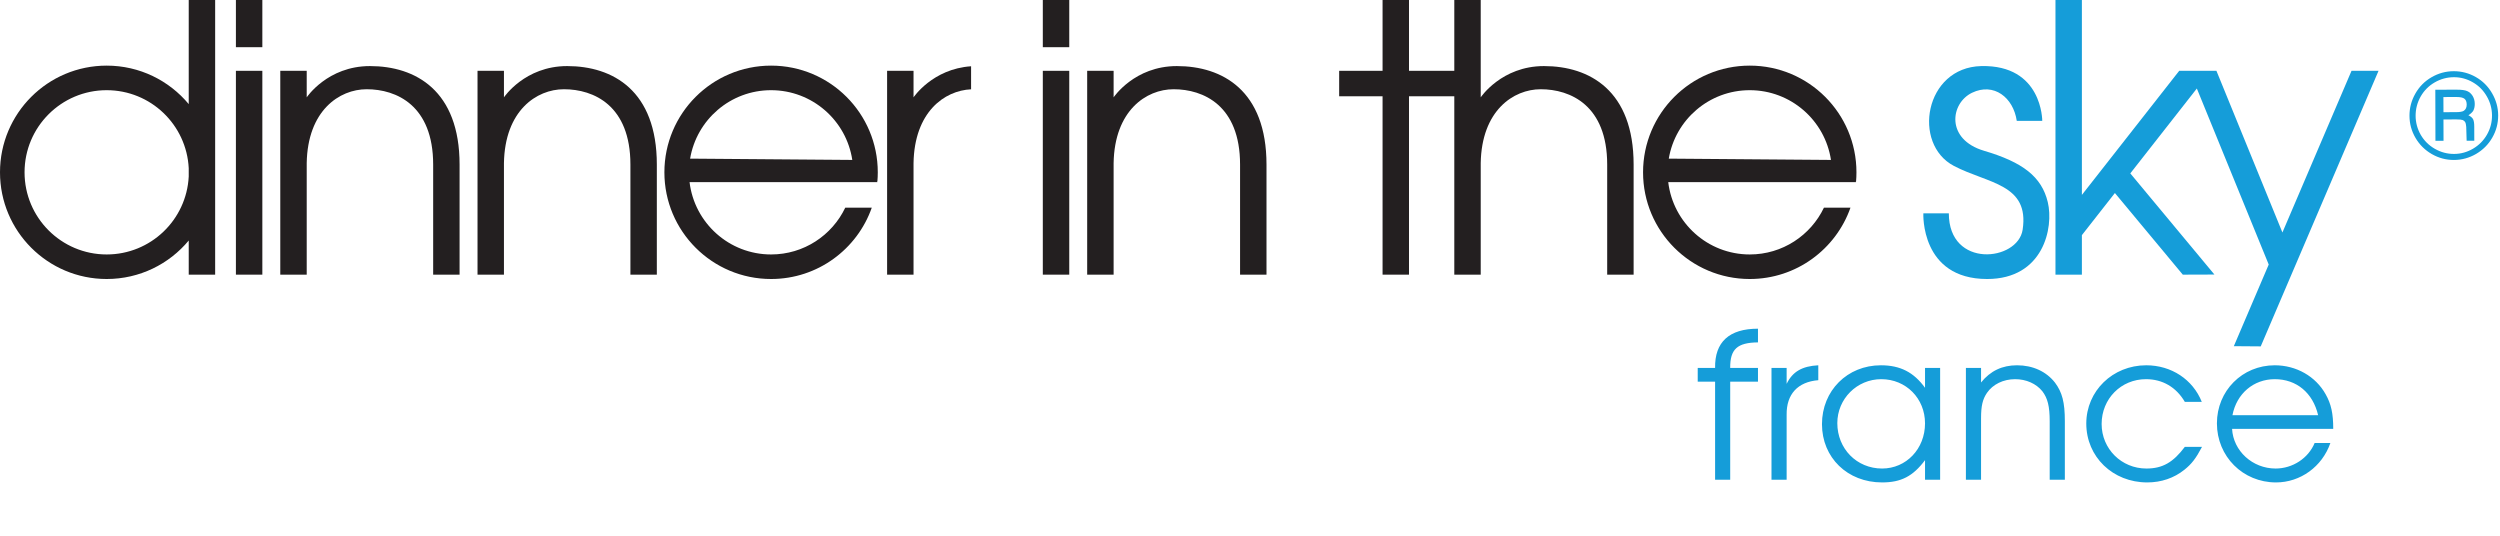
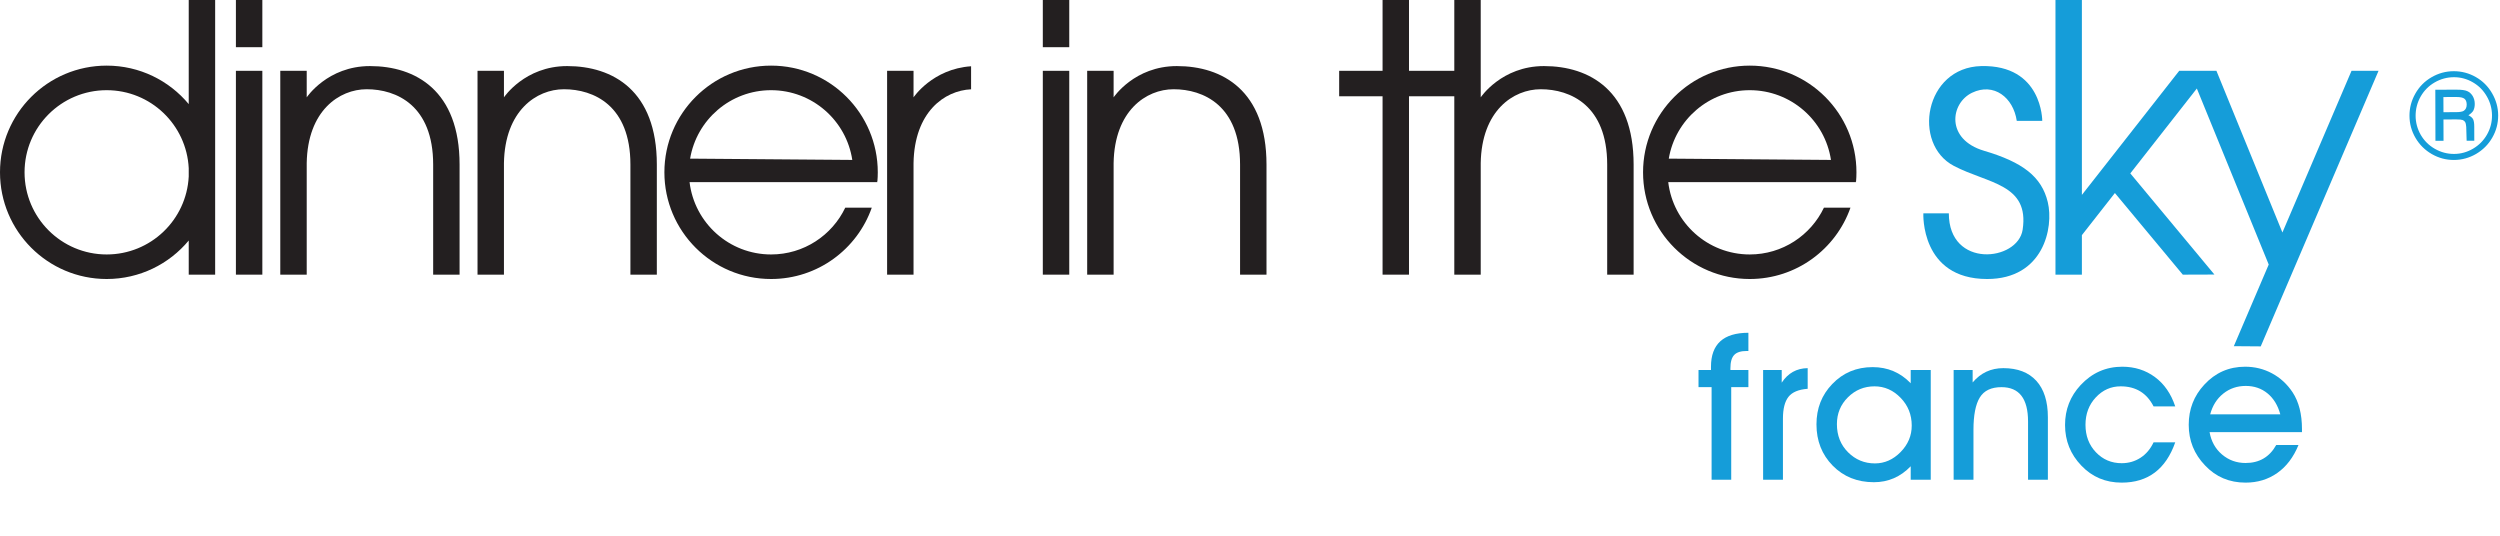
<svg xmlns="http://www.w3.org/2000/svg" width="100%" height="100%" viewBox="0 0 807 173" version="1.1" xml:space="preserve" style="fill-rule:evenodd;clip-rule:evenodd;stroke-linejoin:round;stroke-miterlimit:2;">
  <g id="Calque-1">
-     <rect x="76.151" y="-0" width="8.533" height="15.235" style="fill:#231f20;" />
-     <rect x="336.62" y="-0" width="8.536" height="15.235" style="fill:#231f20;" />
-     <path d="M804.45,30.117c-1.29,-2.228 -3.03,-3.978 -5.25,-5.242c-2.21,-1.265 -4.58,-1.892 -7.141,-1.892c-2.549,0.013 -4.929,0.652 -7.149,1.943c-2.21,1.275 -3.96,3.039 -5.231,5.279c-1.28,2.246 -1.91,4.643 -1.899,7.194c0.01,2.531 0.649,4.894 1.94,7.105c1.29,2.209 3.049,3.949 5.27,5.233c2.23,1.275 4.609,1.91 7.149,1.902c2.54,-0.01 4.92,-0.66 7.141,-1.949c2.22,-1.305 3.96,-3.045 5.23,-5.266c1.28,-2.211 1.9,-4.596 1.9,-7.178c-0.011,-2.515 -0.66,-4.892 -1.96,-7.129m-1.66,13.354c-1.09,1.9 -2.601,3.41 -4.49,4.525c-1.92,1.121 -3.96,1.69 -6.13,1.694c-2.191,0.008 -4.241,-0.543 -6.18,-1.641c-1.94,-1.103 -3.46,-2.609 -4.57,-4.514c-1.09,-1.91 -1.651,-3.964 -1.66,-6.162c-0,-2.211 0.54,-4.287 1.629,-6.211c1.101,-1.933 2.601,-3.451 4.531,-4.562c1.92,-1.115 3.99,-1.668 6.189,-1.678c2.181,-0.006 4.221,0.541 6.12,1.645c1.901,1.097 3.41,2.605 4.511,4.537c1.119,1.922 1.67,3.976 1.68,6.172c0.009,2.218 -0.54,4.287 -1.63,6.195" style="fill:#159dd9;fill-rule:nonzero;" />
-     <path d="M798.38,35.719c0.32,-0.607 0.47,-1.332 0.47,-2.174c-0,-0.974 -0.23,-1.82 -0.67,-2.549c-0.44,-0.732 -1.02,-1.255 -1.73,-1.576c-0.7,-0.32 -1.86,-0.482 -3.46,-0.472l-6.87,0.015l0.04,16.492l2.61,-0.005l-0.02,-6.885l4.13,-0.018c1.03,-0.004 1.71,0.069 2.06,0.195c0.35,0.137 0.61,0.356 0.8,0.657c0.19,0.306 0.31,0.832 0.36,1.572l0.13,4.459l2.47,-0.006l-0.01,-4.486c-0,-1.168 -0.13,-1.992 -0.39,-2.471c-0.26,-0.48 -0.76,-0.898 -1.5,-1.264c0.809,-0.533 1.34,-1.035 1.58,-1.484m-3.09,0.057c-0.44,0.281 -1.27,0.418 -2.5,0.425l-4.04,0.012l-0.02,-4.887l4.21,-0.013c1.27,0 2.14,0.191 2.61,0.58c0.46,0.389 0.69,0.996 0.7,1.84c-0,0.959 -0.32,1.638 -0.96,2.043" style="fill:#159dd9;fill-rule:nonzero;" />
-     <path d="M60.922,0l0,33.606c-6.317,-7.59 -15.835,-12.422 -26.485,-12.422c-19.019,0 -34.437,15.416 -34.437,34.441c0,19.016 15.418,34.438 34.437,34.438c10.65,0 20.168,-4.824 26.485,-12.424l0,11.021l8.529,0l0,-88.66l-8.529,0Zm-26.485,82.139c-14.636,0 -26.512,-11.867 -26.512,-26.514c0,-14.644 11.876,-26.513 26.512,-26.513c14.197,0 25.783,11.152 26.485,25.177l0,2.676c-0.702,14.016 -12.288,25.174 -26.485,25.174" style="fill:#231f20;fill-rule:nonzero;" />
+     <rect x="76.151" y="0" width="8.533" height="15.235" style="fill:#231f20;" />
+     <rect x="336.62" y="0" width="8.536" height="15.235" style="fill:#231f20;" />
+     <path d="M804.45,30.117c-1.29,-2.228 -3.03,-3.978 -5.25,-5.242c-2.21,-1.265 -4.58,-1.892 -7.141,-1.892c-2.549,0.013 -4.929,0.652 -7.149,1.943c-2.21,1.275 -3.96,3.039 -5.231,5.279c-1.28,2.246 -1.91,4.643 -1.899,7.194c0.01,2.531 0.649,4.894 1.94,7.105c1.29,2.209 3.049,3.949 5.27,5.233c2.23,1.275 4.609,1.91 7.149,1.902c2.54,-0.01 4.92,-0.66 7.141,-1.949c2.22,-1.305 3.96,-3.045 5.23,-5.266c1.28,-2.211 1.9,-4.596 1.9,-7.178c-0.011,-2.515 -0.66,-4.892 -1.96,-7.129m-1.66,13.354c-1.09,1.9 -2.601,3.41 -4.49,4.525c-1.92,1.121 -3.96,1.69 -6.13,1.694c-2.191,0.008 -4.241,-0.543 -6.18,-1.641c-1.94,-1.103 -3.46,-2.609 -4.57,-4.514c-1.09,-1.91 -1.651,-3.964 -1.66,-6.162c0,-2.211 0.54,-4.287 1.629,-6.211c1.101,-1.933 2.601,-3.451 4.531,-4.562c1.92,-1.115 3.99,-1.668 6.189,-1.678c2.181,-0.006 4.221,0.541 6.12,1.645c1.901,1.097 3.41,2.605 4.511,4.537c1.119,1.922 1.67,3.976 1.68,6.172c0.009,2.218 -0.54,4.287 -1.63,6.195" style="fill:#159dd9;fill-rule:nonzero;" />
+     <path d="M798.38,35.719c0.32,-0.607 0.47,-1.332 0.47,-2.174c0,-0.974 -0.23,-1.82 -0.67,-2.549c-0.44,-0.732 -1.02,-1.255 -1.73,-1.576c-0.7,-0.32 -1.86,-0.482 -3.46,-0.472l-6.87,0.015l0.04,16.492l2.61,-0.005l-0.02,-6.885l4.13,-0.018c1.03,-0.004 1.71,0.069 2.06,0.195c0.35,0.137 0.61,0.356 0.8,0.657c0.19,0.306 0.31,0.832 0.36,1.572l0.13,4.459l2.47,-0.006l-0.01,-4.486c0,-1.168 -0.13,-1.992 -0.39,-2.471c-0.26,-0.48 -0.76,-0.898 -1.5,-1.264c0.809,-0.533 1.34,-1.035 1.58,-1.484m-3.09,0.057c-0.44,0.281 -1.27,0.418 -2.5,0.425l-4.04,0.012l-0.02,-4.887l4.21,-0.013c1.27,0 2.14,0.191 2.61,0.58c0.46,0.389 0.69,0.996 0.7,1.84c0,0.959 -0.32,1.638 -0.96,2.043" style="fill:#159dd9;fill-rule:nonzero;" />
+     <path d="M60.922,0l-0,33.606c-6.317,-7.59 -15.835,-12.422 -26.485,-12.422c-19.019,0 -34.437,15.416 -34.437,34.441c-0,19.016 15.418,34.438 34.437,34.438c10.65,0 20.168,-4.824 26.485,-12.424l-0,11.021l8.529,0l-0,-88.66l-8.529,0Zm-26.485,82.139c-14.636,-0 -26.512,-11.867 -26.512,-26.514c-0,-14.644 11.876,-26.513 26.512,-26.513c14.197,-0 25.783,11.152 26.485,25.177l-0,2.676c-0.702,14.016 -12.288,25.174 -26.485,25.174" style="fill:#231f20;fill-rule:nonzero;" />
    <rect x="76.151" y="22.858" width="8.533" height="65.8" style="fill:#231f20;" />
-     <path d="M119.411,21.33c-13.698,0 -20.403,10.094 -20.403,10.094l0,-8.566l-8.533,0l0,65.8l8.533,0l0,-36.003c0.278,-16.961 10.527,-23.848 19.36,-23.848c9.63,0 21.457,5.242 21.457,24.31l0,35.541l8.527,0l-0,-35.541c-0,-23.882 -14.196,-31.787 -28.941,-31.787" style="fill:#231f20;fill-rule:nonzero;" />
+     <path d="M119.411,21.33c-13.698,-0 -20.403,10.094 -20.403,10.094l0,-8.566l-8.533,0l0,65.8l8.533,0l0,-36.003c0.278,-16.961 10.527,-23.848 19.36,-23.848c9.63,0 21.457,5.242 21.457,24.31l0,35.541l8.527,0l-0,-35.541c-0,-23.882 -14.196,-31.787 -28.941,-31.787" style="fill:#231f20;fill-rule:nonzero;" />
    <rect x="336.62" y="22.858" width="8.536" height="65.8" style="fill:#231f20;" />
-     <path d="M379.886,21.33c-13.705,0 -20.411,10.094 -20.411,10.094l-0,-8.566l-8.535,0l-0,65.8l8.535,0l-0,-36.003c0.282,-16.961 10.529,-23.848 19.366,-23.848c9.631,0 21.452,5.242 21.452,24.31l-0,35.541l8.532,0l0,-35.541c0,-23.882 -14.198,-31.787 -28.939,-31.787" style="fill:#231f20;fill-rule:nonzero;" />
-     <path d="M498.388,21.33c-13.704,0 -20.411,10.094 -20.411,10.094l0,-31.424l-8.53,0l-0,88.658l8.53,0l0,-36.003c0.281,-16.961 10.538,-23.848 19.37,-23.848c9.629,0 21.453,5.242 21.453,24.31l-0,35.541l8.533,0l-0,-35.541c-0,-23.882 -14.206,-31.787 -28.946,-31.787" style="fill:#231f20;fill-rule:nonzero;" />
-     <path d="M183.081,21.33c-13.703,0 -20.408,10.094 -20.408,10.094l-0,-8.566l-8.529,0l-0,65.8l8.529,0l-0,-36.003c0.283,-16.961 10.527,-23.848 19.364,-23.848c9.631,0 21.461,5.242 21.461,24.31l-0,35.541l8.527,0l-0,-35.541c-0,-23.882 -14.201,-31.787 -28.944,-31.787" style="fill:#231f20;fill-rule:nonzero;" />
+     <path d="M379.886,21.33c-13.705,-0 -20.411,10.094 -20.411,10.094l0,-8.566l-8.535,0l0,65.8l8.535,0l0,-36.003c0.282,-16.961 10.529,-23.848 19.366,-23.848c9.631,0 21.452,5.242 21.452,24.31l0,35.541l8.532,0l0,-35.541c0,-23.882 -14.198,-31.787 -28.939,-31.787" style="fill:#231f20;fill-rule:nonzero;" />
+     <path d="M498.388,21.33c-13.704,-0 -20.411,10.094 -20.411,10.094l-0,-31.424l-8.53,0l-0,88.658l8.53,0l-0,-36.003c0.281,-16.961 10.538,-23.848 19.37,-23.848c9.629,0 21.453,5.242 21.453,24.31l-0,35.541l8.533,-0l-0,-35.541c-0,-23.882 -14.206,-31.787 -28.946,-31.787" style="fill:#231f20;fill-rule:nonzero;" />
+     <path d="M183.081,21.33c-13.703,-0 -20.408,10.094 -20.408,10.094l0,-8.566l-8.529,0l0,65.8l8.529,0l0,-36.003c0.283,-16.961 10.527,-23.848 19.364,-23.848c9.631,0 21.461,5.242 21.461,24.31l-0,35.541l8.527,0l-0,-35.541c-0,-23.882 -14.201,-31.787 -28.944,-31.787" style="fill:#231f20;fill-rule:nonzero;" />
    <path d="M313.467,21.391c-12.468,0.84 -18.578,10.033 -18.578,10.033l0,-8.566l-8.532,0l0,65.8l8.532,0l0,-36.003c0.271,-16.467 9.937,-23.43 18.578,-23.829l0,-7.435" style="fill:#231f20;fill-rule:nonzero;" />
    <path d="M283.348,55.625c0,-19.025 -15.424,-34.441 -34.441,-34.441c-19.018,0 -34.441,15.416 -34.441,34.441c0,19.016 15.423,34.438 34.441,34.438c15.025,0 27.802,-9.621 32.504,-23.032l-8.559,0c-4.264,8.934 -13.383,15.108 -23.945,15.108c-13.564,0 -24.742,-10.193 -26.315,-23.34l60.629,0l-0.124,-0.258l0.124,0.053c0.085,-0.977 0.127,-1.973 0.127,-2.969m-34.441,-26.513c13.284,0 24.285,9.769 26.212,22.513l-52.351,-0.418c2.098,-12.539 13.007,-22.095 26.139,-22.095" style="fill:#231f20;fill-rule:nonzero;" />
-     <path d="M599.262,55.625c0,-19.025 -15.418,-34.441 -34.441,-34.441c-19.016,0 -34.442,15.416 -34.442,34.441c0,19.016 15.426,34.438 34.442,34.438c15.028,0 27.804,-9.621 32.511,-23.032l-8.564,0c-4.26,8.934 -13.385,15.108 -23.947,15.108c-13.563,0 -24.741,-10.193 -26.313,-23.34l60.629,0l-0.121,-0.258l0.121,0.053c0.084,-0.977 0.125,-1.973 0.125,-2.969m-34.441,-26.513c13.285,0 24.285,9.769 26.214,22.513l-52.352,-0.418c2.102,-12.539 13.001,-22.095 26.138,-22.095" style="fill:#231f20;fill-rule:nonzero;" />
-     <path d="M473.785,22.858l-18.958,0l0,-22.858l-8.534,0l0,22.858l-14.01,0l0,8.22l14.01,0l0,57.58l8.534,0l0,-57.58l18.958,0l0,-8.22Z" style="fill:#231f20;fill-rule:nonzero;" />
-     <path d="M651.012,39.006l8.229,0c0,0 0.089,-18.142 -19.698,-17.676c-18.275,0.434 -22.377,25.123 -8.824,32.227c10.938,5.738 24.445,5.754 22.188,20.603c-1.557,10.241 -23.825,12.621 -23.825,-5.304l-8.224,0c0,0 -1.022,21.208 20.59,21.208c18.199,0 21.554,-16.607 19.574,-24.82c-1.977,-8.218 -8.063,-12.871 -20.537,-16.562c-12.481,-3.682 -10.942,-15.35 -3.912,-18.738c7.037,-3.391 13.32,1.515 14.439,9.062" style="fill:#159dd9;fill-rule:nonzero;" />
+     <path d="M599.262,55.625c-0,-19.025 -15.418,-34.441 -34.441,-34.441c-19.016,0 -34.442,15.416 -34.442,34.441c-0,19.016 15.426,34.438 34.442,34.438c15.028,0 27.804,-9.621 32.511,-23.032l-8.564,0c-4.26,8.934 -13.385,15.108 -23.947,15.108c-13.563,0 -24.741,-10.193 -26.313,-23.34l60.629,0l-0.121,-0.258l0.121,0.053c0.084,-0.977 0.125,-1.973 0.125,-2.969m-34.441,-26.513c13.285,0 24.285,9.769 26.214,22.513l-52.352,-0.418c2.102,-12.539 13.001,-22.095 26.138,-22.095" style="fill:#231f20;fill-rule:nonzero;" />
+     <path d="M473.785,22.858l-18.958,0l0,-22.858l-8.534,0l0,22.858l-14.01,0l0,8.22l14.01,0l0,57.58l8.534,0l0,-57.58l18.958,0l-0,-8.22Z" style="fill:#231f20;fill-rule:nonzero;" />
+     <path d="M651.012,39.006l8.229,0c-0,0 0.089,-18.142 -19.698,-17.676c-18.275,0.434 -22.377,25.123 -8.824,32.227c10.938,5.738 24.445,5.754 22.188,20.603c-1.557,10.241 -23.825,12.621 -23.825,-5.304l-8.224,0c-0,0 -1.022,21.208 20.59,21.208c18.199,0 21.554,-16.607 19.574,-24.82c-1.977,-8.218 -8.063,-12.871 -20.537,-16.562c-12.481,-3.682 -10.942,-15.35 -3.912,-18.738c7.037,-3.391 13.32,1.515 14.439,9.062" style="fill:#159dd9;fill-rule:nonzero;" />
    <path d="M759.073,22.858l-22.309,52.187l-21.302,-52.187l-12.014,0l-31.414,40.056l0,-62.914l-8.527,0l0,88.658l8.527,0l0,-12.759l10.654,-13.59l21.918,26.349l10.211,-0.035l-27.156,-32.652l21.48,-27.402l23.202,56.826l-11.262,26.351l8.683,0.066l38.028,-88.954l-8.719,0Z" style="fill:#159dd9;fill-rule:nonzero;" />
-     <text x="546.961px" y="154.866px" style="font-family:'AvantGardeITCbyBT-Medium', 'ITC Avant Garde Gothic';font-weight:500;font-size:65.988px;fill:#159dd9;">france</text>
+     <g>
+       <path d="M558.839,154.866l-6.335,0l-0,-29.893l-4.223,0l-0,-5.543l4.025,0l0,-1.055c0,-7.303 4.025,-10.954 12.076,-10.954l-0,5.873l-0.528,-0c-1.892,-0 -3.244,0.428 -4.058,1.286c-0.814,0.858 -1.221,2.299 -1.221,4.323l-0,0.527l5.807,0l-0,5.543l-5.543,0l-0,29.893Z" style="fill:#159dd9;fill-rule:nonzero;" />
+       <path d="M575.534,154.866l-6.401,0l-0,-35.436l6.005,0l-0,4.092c2.024,-3.08 4.817,-4.641 8.38,-4.685l0,6.664c-2.947,0.22 -5.015,1.089 -6.203,2.607c-1.187,1.518 -1.781,3.86 -1.781,7.028l-0,19.73Z" style="fill:#159dd9;fill-rule:nonzero;" />
+       <path d="M616.776,154.866l0,-4.355c-3.299,3.431 -7.258,5.147 -11.878,5.147c-5.367,-0 -9.799,-1.782 -13.296,-5.345c-3.497,-3.564 -5.246,-8.007 -5.246,-13.33c-0,-5.147 1.694,-9.48 5.081,-12.999c3.475,-3.652 7.83,-5.477 13.066,-5.477c4.839,-0 8.93,1.737 12.273,5.213l0,-4.29l6.467,0l0,35.436l-6.467,0Zm-23.821,-17.949c-0,3.652 1.198,6.676 3.596,9.074c2.398,2.397 5.29,3.596 8.677,3.596c3.124,-0 5.884,-1.221 8.282,-3.662c2.397,-2.442 3.596,-5.29 3.596,-8.546c0,-3.519 -1.199,-6.511 -3.596,-8.974c-2.398,-2.464 -5.202,-3.696 -8.414,-3.696c-3.343,0 -6.202,1.177 -8.578,3.531c-2.376,2.353 -3.563,5.246 -3.563,8.677Z" style="fill:#159dd9;fill-rule:nonzero;" />
+       <path d="M637.035,154.866l-6.401,0l-0,-35.436l6.137,0l-0,4.026c2.595,-3.08 5.895,-4.619 9.898,-4.619c4.619,-0 8.171,1.363 10.657,4.091c2.485,2.727 3.728,6.643 3.728,11.746l0,20.192l-6.401,0l0,-18.807c0,-7.39 -2.859,-11.086 -8.578,-11.086c-3.299,0 -5.631,1.111 -6.995,3.333c-1.364,2.221 -2.045,5.708 -2.045,10.459l-0,16.101Z" style="fill:#159dd9;fill-rule:nonzero;" />
+       <path d="M702.165,142.79c-3.036,8.667 -8.799,13 -17.289,13c-5.191,-0 -9.524,-1.826 -13,-5.477c-3.519,-3.652 -5.279,-8.029 -5.279,-13.132c0,-4.971 1.672,-9.26 5.015,-12.867c3.696,-3.96 8.183,-5.939 13.462,-5.939c4.003,-0 7.512,1.11 10.525,3.332c3.013,2.222 5.202,5.378 6.566,9.469l-6.995,0c-2.2,-4.311 -5.741,-6.467 -10.624,-6.467c-3.123,0 -5.796,1.188 -8.018,3.564c-2.221,2.375 -3.332,5.323 -3.332,8.842c0,3.564 1.122,6.522 3.365,8.876c2.244,2.353 5.016,3.53 8.315,3.53c2.244,-0 4.267,-0.583 6.071,-1.749c1.803,-1.165 3.211,-2.826 4.223,-4.982l6.995,0Z" style="fill:#159dd9;fill-rule:nonzero;" />
+       <path d="M713.251,139.491c0.528,2.991 1.869,5.4 4.025,7.225c2.156,1.826 4.685,2.739 7.589,2.739c4.443,-0 7.742,-1.936 9.898,-5.807l7.193,0c-1.628,3.959 -3.916,6.973 -6.863,9.04c-2.948,2.068 -6.357,3.102 -10.228,3.102c-5.235,-0 -9.591,-1.848 -13.066,-5.543c-3.519,-3.651 -5.279,-8.029 -5.279,-13.132c-0,-5.015 1.672,-9.326 5.015,-12.933c3.563,-3.872 7.963,-5.807 13.198,-5.807c3.123,-0 6.016,0.715 8.677,2.144c2.662,1.43 4.872,3.465 6.632,6.104c2.024,3.08 3.035,7.039 3.035,11.878l0,0.99l-29.826,-0Zm22.832,-5.741c-0.792,-2.904 -2.167,-5.158 -4.125,-6.764c-1.957,-1.606 -4.3,-2.408 -7.027,-2.408c-2.772,-0 -5.191,0.824 -7.259,2.474c-2.068,1.65 -3.475,3.882 -4.223,6.698l22.634,-0Z" style="fill:#159dd9;fill-rule:nonzero;" />
+     </g>
  </g>
</svg>
